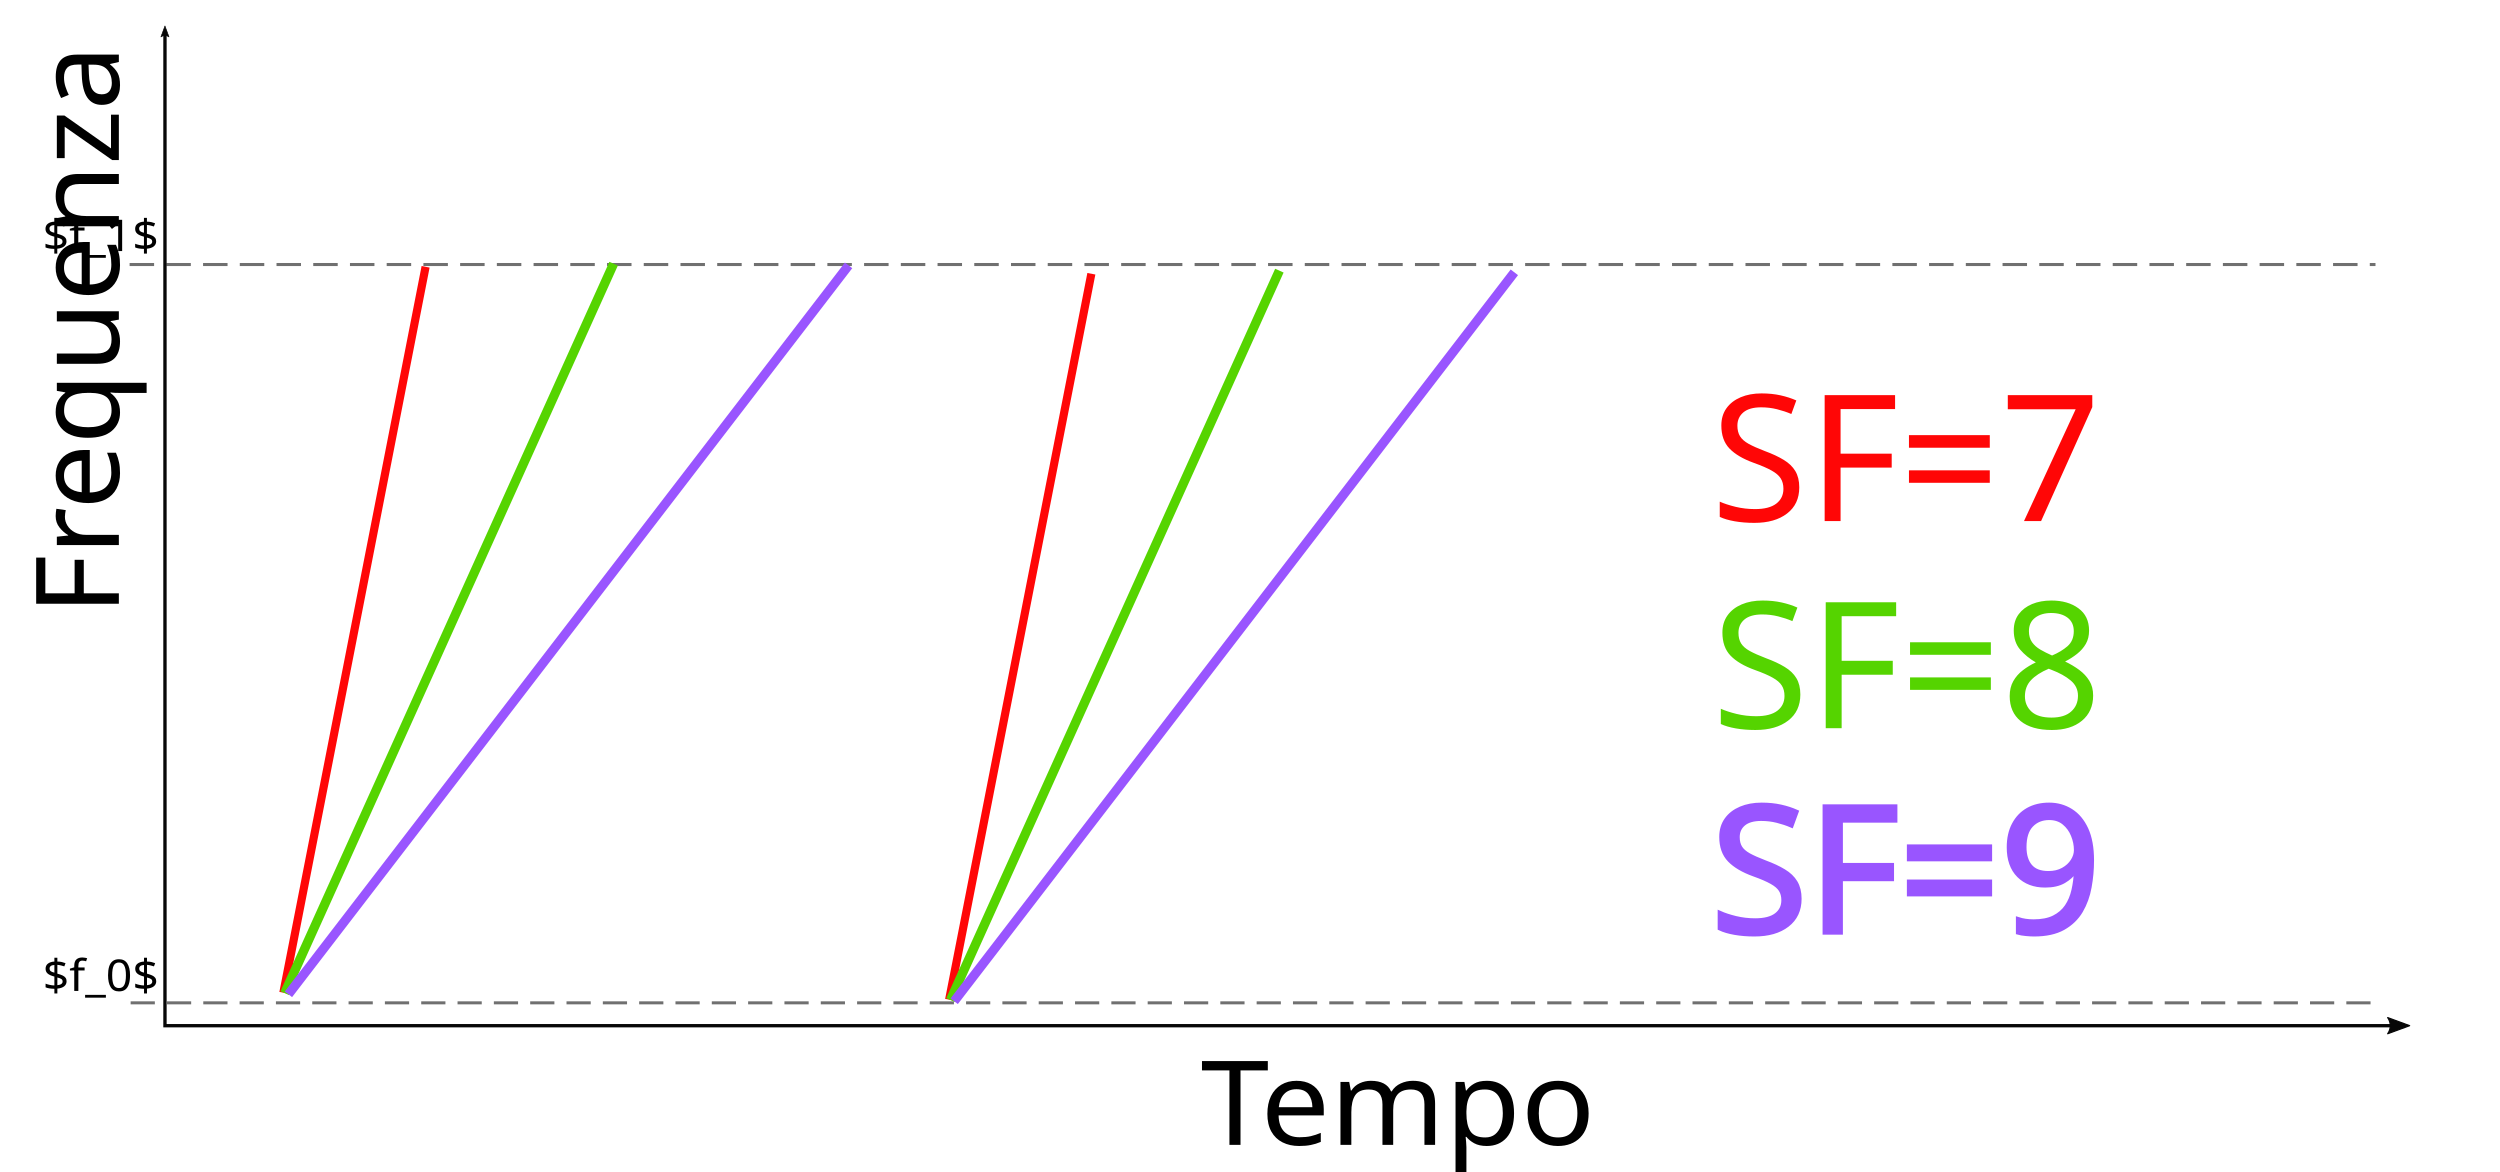
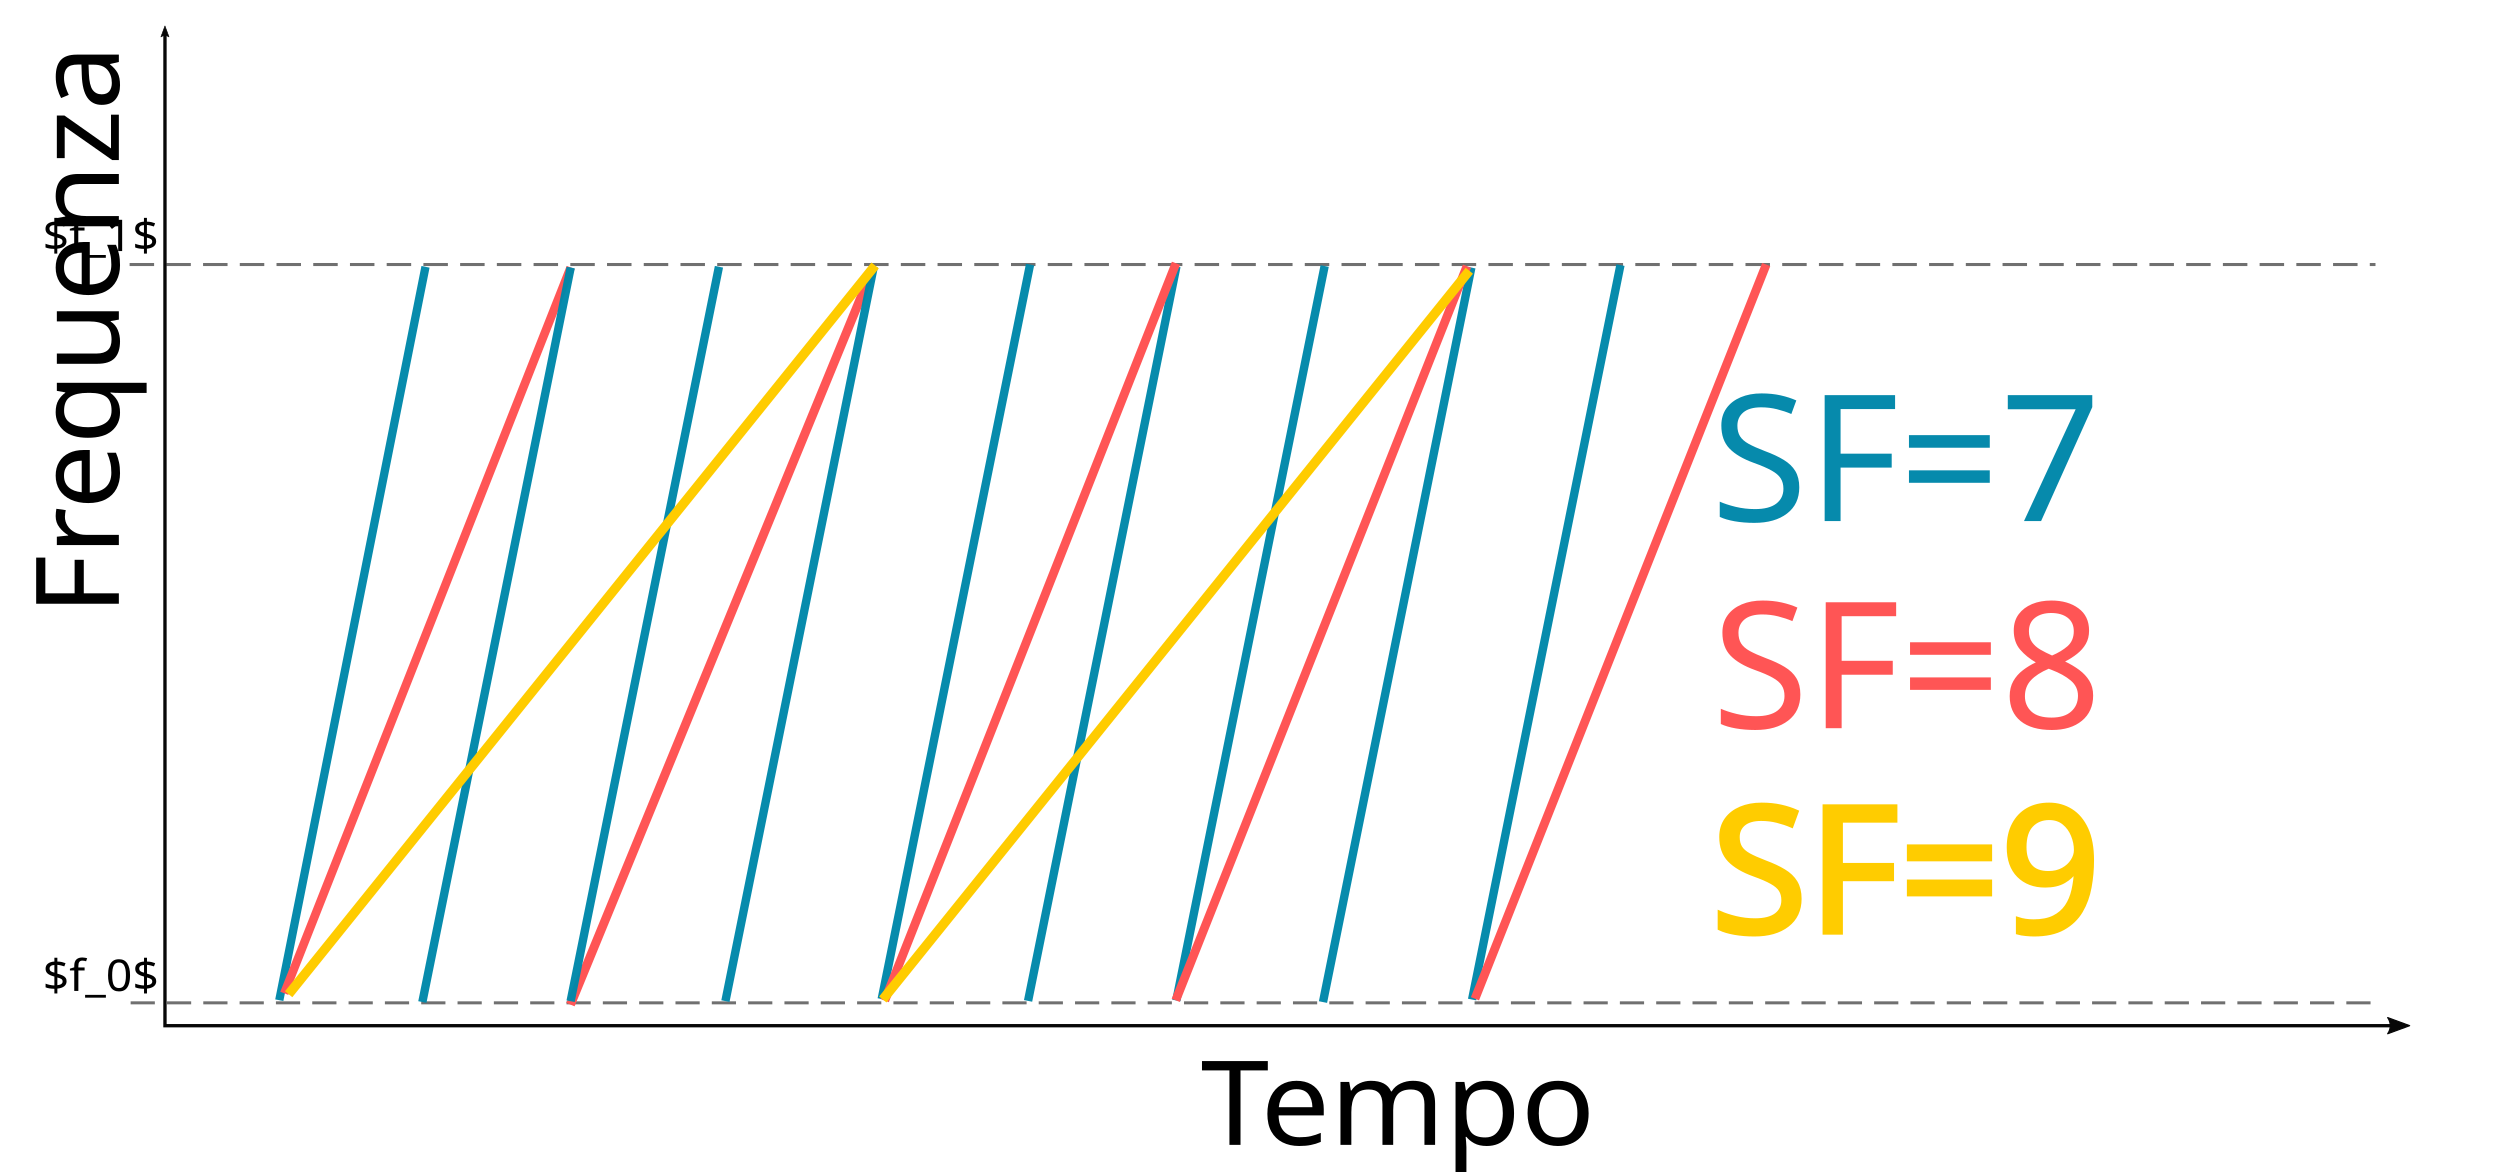
<svg xmlns="http://www.w3.org/2000/svg" width="16cm" height="7.5cm" viewBox="0 0 566.929 265.748" id="svg5521" version="1.1">
  <defs id="defs5523">
    <marker orient="auto" refY="0.0" refX="0.0" id="Arrow2Mend" style="overflow:visible;">
      <path id="path4467" style="fill-rule:evenodd;stroke-width:0.625;stroke-linejoin:round;stroke:#000000;stroke-opacity:1;fill:#000000;fill-opacity:1" d="M 8.719,4.034 L -2.207,0.016 L 8.719,-4.002 C 6.973,-1.63 6.983,1.616 8.719,4.034 z " transform="scale(0.6) rotate(180) translate(0,0)" />
    </marker>
    <marker orient="auto" refY="0.0" refX="0.0" id="marker4703" style="overflow:visible">
      <path id="path4705" style="fill-rule:evenodd;stroke-width:0.625;stroke-linejoin:round;stroke:#000000;stroke-opacity:1;fill:#000000;fill-opacity:1" d="M 8.719,4.034 L -2.207,0.016 L 8.719,-4.002 C 6.973,-1.63 6.983,1.616 8.719,4.034 z " transform="scale(0.3) translate(-2.3,0)" />
    </marker>
    <marker orient="auto" refY="0.0" refX="0.0" id="Arrow2Send" style="overflow:visible;">
      <path id="path4473" style="fill-rule:evenodd;stroke-width:0.625;stroke-linejoin:round;stroke:#000000;stroke-opacity:1;fill:#000000;fill-opacity:1" d="M 8.719,4.034 L -2.207,0.016 L 8.719,-4.002 C 6.973,-1.63 6.983,1.616 8.719,4.034 z " transform="scale(0.3) rotate(180) translate(-2.3,0)" />
    </marker>
    <marker orient="auto" refY="0.0" refX="0.0" id="marker4698" style="overflow:visible">
      <path id="path4470" style="fill-rule:evenodd;stroke-width:0.625;stroke-linejoin:round;stroke:#000000;stroke-opacity:1;fill:#000000;fill-opacity:1" d="M 8.719,4.034 L -2.207,0.016 L 8.719,-4.002 C 6.973,-1.63 6.983,1.616 8.719,4.034 z " transform="scale(0.3) translate(-2.3,0)" />
    </marker>
    <marker orient="auto" refY="0.0" refX="0.0" id="Arrow1Mstart" style="overflow:visible">
      <path id="path4446" d="M 0.0,0.0 L 5.0,-5.0 L -12.5,0.0 L 5.0,5.0 L 0.0,0.0 z " style="fill-rule:evenodd;stroke:#000000;stroke-width:1pt;stroke-opacity:1;fill:#000000;fill-opacity:1" transform="scale(0.4) translate(10,0)" />
    </marker>
    <marker orient="auto" refY="0" refX="0" id="Arrow2Sstart" style="overflow:visible">
      <path id="path4880" style="fill:#000000;fill-opacity:1;fill-rule:evenodd;stroke:#000000;stroke-width:0.625;stroke-linejoin:round;stroke-opacity:1" d="M 8.719,4.034 -2.207,0.016 8.719,-4.002 c -1.745,2.372 -1.735,5.617 -6e-7,8.035 z" transform="matrix(0.3,0,0,0.3,-0.69,0)" />
    </marker>
    <marker orient="auto" refY="0" refX="0" id="marker5453" style="overflow:visible">
      <path id="path5455" d="M 0,0 5,-5 -12.5,0 5,5 0,0 Z" style="fill:#000000;fill-opacity:1;fill-rule:evenodd;stroke:#000000;stroke-width:1pt;stroke-opacity:1" transform="matrix(0.8,0,0,0.8,10,0)" />
    </marker>
    <marker orient="auto" refY="0" refX="0" id="Arrow1Send" style="overflow:visible">
      <path id="path4865" d="M 0,0 5,-5 -12.5,0 5,5 0,0 Z" style="fill:#000000;fill-opacity:1;fill-rule:evenodd;stroke:#000000;stroke-width:1pt;stroke-opacity:1" transform="matrix(-0.2,0,0,-0.2,-1.2,0)" />
    </marker>
    <marker orient="auto" refY="0" refX="0" id="Arrow1Lstart" style="overflow:visible">
      <path id="path4850" d="M 0,0 5,-5 -12.5,0 5,5 0,0 Z" style="fill:#000000;fill-opacity:1;fill-rule:evenodd;stroke:#000000;stroke-width:1pt;stroke-opacity:1" transform="matrix(0.8,0,0,0.8,10,0)" />
    </marker>
    <marker orient="auto" refY="0" refX="0" id="Arrow1Lend" style="overflow:visible">
      <path id="path4853" d="M 0,0 5,-5 -12.5,0 5,5 0,0 Z" style="fill:#000000;fill-opacity:1;fill-rule:evenodd;stroke:#000000;stroke-width:1pt;stroke-opacity:1" transform="matrix(-0.8,0,0,-0.8,-10,0)" />
    </marker>
  </defs>
  <g id="layer1" transform="translate(0,-786.6146)">
    <text xml:space="preserve" style="font-style:normal;font-weight:normal;font-size:27.254px;line-height:125%;font-family:sans-serif;letter-spacing:0px;word-spacing:0px;fill:#000000;fill-opacity:1;stroke:none;stroke-width:1px;stroke-linecap:butt;stroke-linejoin:miter;stroke-opacity:1" x="166.897" y="655.52" id="text5114" transform="scale(1.024134,0.9764352)">
      <tspan id="tspan5116" x="166.897" y="655.52" />
    </text>
    <path style="opacity:0.97;fill:none;fill-opacity:1;stroke:#000000;stroke-width:0.758;stroke-miterlimit:4;stroke-dasharray:none;stroke-dashoffset:0;stroke-opacity:1;marker-start:url(#marker4703);marker-end:url(#Arrow2Mend)" d="m 37.41,793.525 0,225.69 508.016,0" id="path4296" />
    <path style="opacity:0.56;fill:none;fill-opacity:1;stroke:#000000;stroke-width:0.686;stroke-miterlimit:4;stroke-dasharray:5.491, 2.746;stroke-dashoffset:0;stroke-opacity:1" d="m 29.624,1014.03 508.905,0" id="path5124" />
    <path style="opacity:0.56;fill:none;fill-opacity:1;stroke:#000000;stroke-width:0.694;stroke-miterlimit:4;stroke-dasharray:5.552, 2.776;stroke-dashoffset:0;stroke-opacity:1" d="m 29.393,846.601 509.299,0" id="path5128" />
    <text xml:space="preserve" style="font-style:normal;font-weight:normal;font-size:27.254px;line-height:125%;font-family:sans-serif;letter-spacing:0px;word-spacing:0px;fill:#000000;fill-opacity:1;stroke:none;stroke-width:1px;stroke-linecap:butt;stroke-linejoin:miter;stroke-opacity:1" x="265.885" y="1071.486" id="text5110" transform="scale(1.024134,0.9764352)">
      <tspan id="tspan5112" x="265.885" y="1071.486" style="font-style:normal;font-variant:normal;font-weight:normal;font-stretch:normal;font-size:27.254px;line-height:125%;font-family:'Droid Sans';-inkscape-font-specification:'Droid Sans, Normal';text-align:justify;writing-mode:lr-tb;text-anchor:start">Tempo</tspan>
    </text>
-     <path style="opacity:0.97;fill:#000000;fill-opacity:1;stroke:#ff0000;stroke-width:1.849;stroke-miterlimit:4;stroke-dasharray:none;stroke-dashoffset:0;stroke-opacity:1" d="M 64.259,1011.736 96.514,847.117" id="path4250" />
+     <path style="opacity:0.97;fill:#000000;fill-opacity:1;stroke:#0088aa;stroke-width:1.885;stroke-miterlimit:4;stroke-dasharray:none;stroke-dashoffset:0;stroke-opacity:1" d="M 63.334,1013.435 96.492,847.123" id="path4250" />
    <text xml:space="preserve" style="font-style:normal;font-weight:normal;font-size:11.092px;line-height:125%;font-family:sans-serif;letter-spacing:0px;word-spacing:0px;fill:#000000;fill-opacity:1;stroke:none;stroke-width:1px;stroke-linecap:butt;stroke-linejoin:miter;stroke-opacity:1" x="9.377" y="868.566" id="text5134" transform="scale(1.029665,0.9711899)">
      <tspan id="tspan5136" x="9.377" y="868.566" style="font-size:10.22px">$f_1$</tspan>
    </text>
    <text xml:space="preserve" style="font-style:normal;font-weight:normal;font-size:11.092px;line-height:125%;font-family:sans-serif;letter-spacing:0px;word-spacing:0px;fill:#000000;fill-opacity:1;stroke:none;stroke-width:1px;stroke-linecap:butt;stroke-linejoin:miter;stroke-opacity:1" x="9.397" y="1041.332" id="text5134-6" transform="scale(1.029665,0.9711899)">
      <tspan id="tspan5136-0" x="9.397" y="1041.332" style="font-size:10.22px">$f_0$</tspan>
    </text>
    <text xml:space="preserve" style="font-style:normal;font-weight:normal;font-size:40px;line-height:125%;font-family:sans-serif;text-align:center;letter-spacing:0px;word-spacing:0px;text-anchor:middle;fill:#000000;fill-opacity:1;stroke:none;stroke-width:1px;stroke-linecap:butt;stroke-linejoin:miter;stroke-opacity:1" x="-926.073" y="26.954" id="text5400" transform="matrix(0,-1,1,0,0,0)">
      <tspan id="tspan5402" x="-926.073" y="26.954" style="font-style:normal;font-variant:normal;font-weight:normal;font-stretch:normal;font-size:26.25px;line-height:125%;font-family:'Droid Sans';-inkscape-font-specification:'Droid Sans, Normal';text-align:justify;writing-mode:lr-tb;text-anchor:start">Frequenza</tspan>
    </text>
-     <path style="opacity:1;fill:none;fill-opacity:1;stroke:#55d400;stroke-width:2.1;stroke-miterlimit:4;stroke-dasharray:none;stroke-dashoffset:0;stroke-opacity:1" d="M 64.554,1011.827 139.148,846.418" id="path4885" />
-     <path style="opacity:1;fill:none;fill-opacity:1;stroke:#9955ff;stroke-width:2.1;stroke-miterlimit:4;stroke-dasharray:none;stroke-dashoffset:0;stroke-opacity:1" d="M 65.402,1012.095 192.434,846.797" id="path4887" />
-     <path style="opacity:0.97;fill:#000000;fill-opacity:1;stroke:#ff0000;stroke-width:1.849;stroke-miterlimit:4;stroke-dasharray:none;stroke-dashoffset:0;stroke-opacity:1" d="M 215.236,1013.31 247.49,848.691" id="path4250-7" />
-     <path style="opacity:1;fill:none;fill-opacity:1;stroke:#55d400;stroke-width:2.1;stroke-miterlimit:4;stroke-dasharray:none;stroke-dashoffset:0;stroke-opacity:1" d="M 215.53,1013.401 290.125,847.992" id="path4885-5" />
-     <path style="opacity:1;fill:none;fill-opacity:1;stroke:#9955ff;stroke-width:2.1;stroke-miterlimit:4;stroke-dasharray:none;stroke-dashoffset:0;stroke-opacity:1" d="M 216.378,1013.669 343.411,848.37" id="path4887-3" />
-     <text xml:space="preserve" style="font-style:normal;font-weight:normal;font-size:40px;line-height:125%;font-family:sans-serif;text-align:center;letter-spacing:0px;word-spacing:0px;text-anchor:middle;fill:#ff0000;fill-opacity:0.973;stroke:none;stroke-width:1px;stroke-linecap:butt;stroke-linejoin:miter;stroke-opacity:1;" x="458.185" y="904.778" id="text4910">
+     <path style="opacity:1;fill:none;fill-opacity:1;stroke:#ff5555;stroke-width:1.955;stroke-miterlimit:4;stroke-dasharray:none;stroke-dashoffset:0;stroke-opacity:1" d="M 64.468,1011.87 129.412,847.267" id="path4885" />
+     <path style="opacity:1;fill:none;fill-opacity:1;stroke:#ff5555;stroke-width:2.021;stroke-miterlimit:4;stroke-dasharray:none;stroke-dashoffset:0;stroke-opacity:1" d="M 129.366,1014.437 197.864,847.608" id="path4885-5" />
+     <text xml:space="preserve" style="font-style:normal;font-weight:normal;font-size:40px;line-height:125%;font-family:sans-serif;text-align:center;letter-spacing:0px;word-spacing:0px;text-anchor:middle;fill:#0088aa;fill-opacity:0.973;stroke:none;stroke-width:1px;stroke-linecap:butt;stroke-linejoin:miter;stroke-opacity:1;" x="458.185" y="904.778" id="text4910">
      <tspan x="458.185" y="904.778" id="tspan4914">SF=7</tspan>
    </text>
-     <text xml:space="preserve" style="font-style:normal;font-weight:normal;font-size:40px;line-height:125%;font-family:sans-serif;text-align:center;letter-spacing:0px;word-spacing:0px;text-anchor:middle;fill:#55d400;fill-opacity:1;stroke:none;stroke-width:1px;stroke-linecap:butt;stroke-linejoin:miter;stroke-opacity:1;" x="458.428" y="951.752" id="text4918">
+     <text xml:space="preserve" style="font-style:normal;font-weight:normal;font-size:40px;line-height:125%;font-family:sans-serif;text-align:center;letter-spacing:0px;word-spacing:0px;text-anchor:middle;fill:#ff5555;fill-opacity:1;stroke:none;stroke-width:1px;stroke-linecap:butt;stroke-linejoin:miter;stroke-opacity:1;" x="458.428" y="951.752" id="text4918">
      <tspan id="tspan4920" x="458.428" y="951.752">SF=8</tspan>
    </text>
-     <text xml:space="preserve" style="font-style:normal;font-weight:normal;font-size:40px;line-height:125%;font-family:sans-serif;text-align:center;letter-spacing:0px;word-spacing:0px;text-anchor:middle;fill:#9955ff;fill-opacity:1;stroke:#9955ff;stroke-width:1px;stroke-linecap:butt;stroke-linejoin:miter;stroke-opacity:1;" x="458.214" y="998.077" id="text4922">
+     <text xml:space="preserve" style="font-style:normal;font-weight:normal;font-size:40px;line-height:125%;font-family:sans-serif;text-align:center;letter-spacing:0px;word-spacing:0px;text-anchor:middle;fill:#ffcc00;fill-opacity:1;stroke:#ffcc00;stroke-width:1px;stroke-linecap:butt;stroke-linejoin:miter;stroke-opacity:1;" x="458.214" y="998.077" id="text4922">
      <tspan id="tspan4924" x="458.214" y="998.077">SF=9</tspan>
    </text>
+     <path style="opacity:0.97;fill:#000000;fill-opacity:1;stroke:#0088aa;stroke-width:1.9;stroke-miterlimit:4;stroke-dasharray:none;stroke-dashoffset:0;stroke-opacity:1" d="M 95.779,1013.844 129.42,847.285" id="path4250-3" />
+     <path style="opacity:0.97;fill:#000000;fill-opacity:1;stroke:#0088aa;stroke-width:1.9;stroke-miterlimit:4;stroke-dasharray:none;stroke-dashoffset:0;stroke-opacity:1" d="M 129.397,1013.666 163.038,847.107" id="path4250-3-6" />
+     <path style="opacity:0.97;fill:#000000;fill-opacity:1;stroke:#0088aa;stroke-width:1.9;stroke-miterlimit:4;stroke-dasharray:none;stroke-dashoffset:0;stroke-opacity:1" d="M 164.505,1013.639 198.146,847.08" id="path4250-3-6-7" />
+     <path style="opacity:1;fill:#ffcc00;fill-opacity:1;stroke:#ffcc00;stroke-width:2.149;stroke-miterlimit:4;stroke-dasharray:none;stroke-dashoffset:0;stroke-opacity:1" d="M 65.454,1012.079 198.454,846.812" id="path4887" />
+     <path style="opacity:0.97;fill:#000000;fill-opacity:1;stroke:#0088aa;stroke-width:1.9;stroke-miterlimit:4;stroke-dasharray:none;stroke-dashoffset:0;stroke-opacity:1" d="M 199.947,1013.173 233.588,846.614" id="path4250-3-6-7-6" />
+     <path style="opacity:0.97;fill:#000000;fill-opacity:1;stroke:#0088aa;stroke-width:1.9;stroke-miterlimit:4;stroke-dasharray:none;stroke-dashoffset:0;stroke-opacity:1" d="M 233.137,1013.592 266.779,847.032" id="path4250-3-6-7-6-9" />
+     <path style="opacity:1;fill:none;fill-opacity:1;stroke:#ff5555;stroke-width:1.987;stroke-miterlimit:4;stroke-dasharray:none;stroke-dashoffset:0;stroke-opacity:1" d="M 200.634,1013.529 266.675,846.321" id="path4885-5-1" />
+     <path style="opacity:0.97;fill:#000000;fill-opacity:1;stroke:#0088aa;stroke-width:1.9;stroke-miterlimit:4;stroke-dasharray:none;stroke-dashoffset:0;stroke-opacity:1" d="M 266.751,1013.5 300.392,846.94" id="path4250-3-6-7-6-7" />
+     <path style="opacity:0.97;fill:#000000;fill-opacity:1;stroke:#0088aa;stroke-width:1.9;stroke-miterlimit:4;stroke-dasharray:none;stroke-dashoffset:0;stroke-opacity:1" d="M 300.016,1013.857 333.657,847.297" id="path4250-3-6-7-6-0" />
+     <path style="opacity:1;fill:none;fill-opacity:1;stroke:#ff5555;stroke-width:1.982;stroke-miterlimit:4;stroke-dasharray:none;stroke-dashoffset:0;stroke-opacity:1" d="M 266.621,1013.467 332.665,846.973" id="path4885-5-1-9" />
+     <path style="opacity:0.97;fill:#000000;fill-opacity:1;stroke:#0088aa;stroke-width:1.9;stroke-miterlimit:4;stroke-dasharray:none;stroke-dashoffset:0;stroke-opacity:1" d="M 333.829,1013.288 367.47,846.728" id="path4250-3-6-7-6-0-3" />
+     <path style="opacity:1;fill:none;fill-opacity:1;stroke:#ff5555;stroke-width:1.982;stroke-miterlimit:4;stroke-dasharray:none;stroke-dashoffset:0;stroke-opacity:1" d="M 334.478,1013.11 400.522,846.616" id="path4885-5-1-9-6" />
+     <path style="opacity:1;fill:#ffcc00;fill-opacity:1;stroke:#ffcc00;stroke-width:2.149;stroke-miterlimit:4;stroke-dasharray:none;stroke-dashoffset:0;stroke-opacity:1" d="M 200.191,1013.276 333.191,848.009" id="path4887-0" />
  </g>
</svg>
